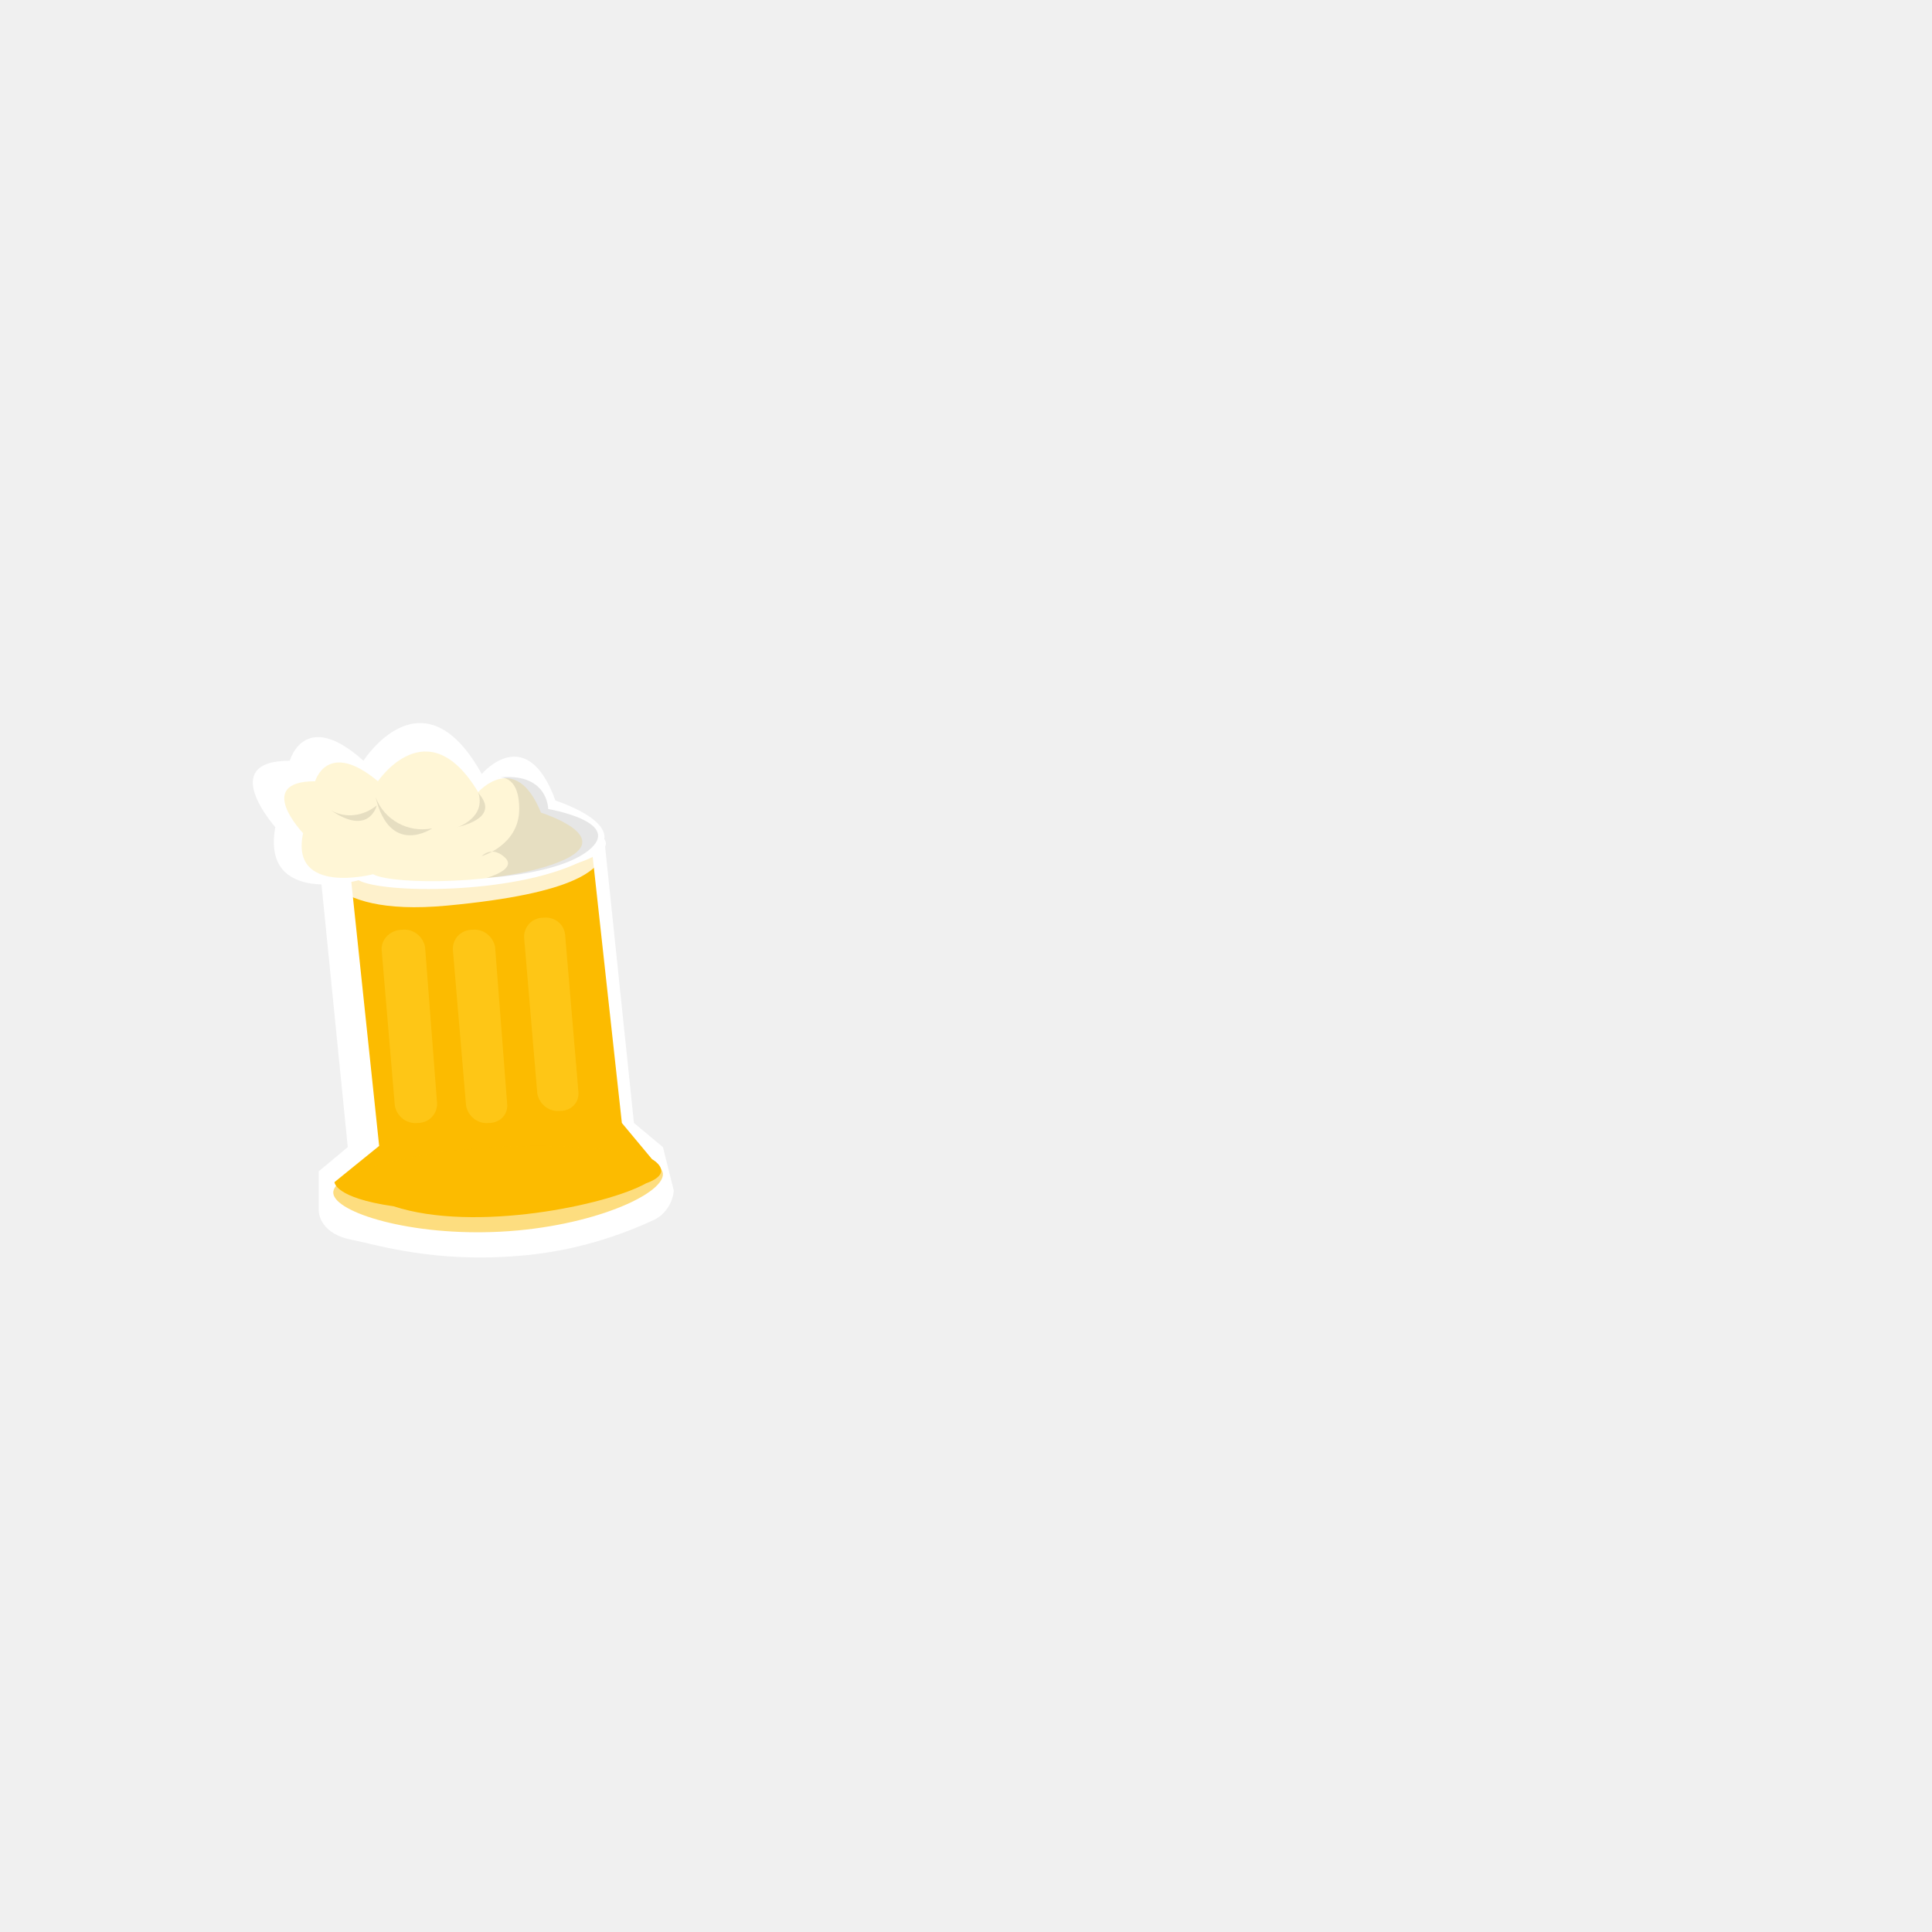
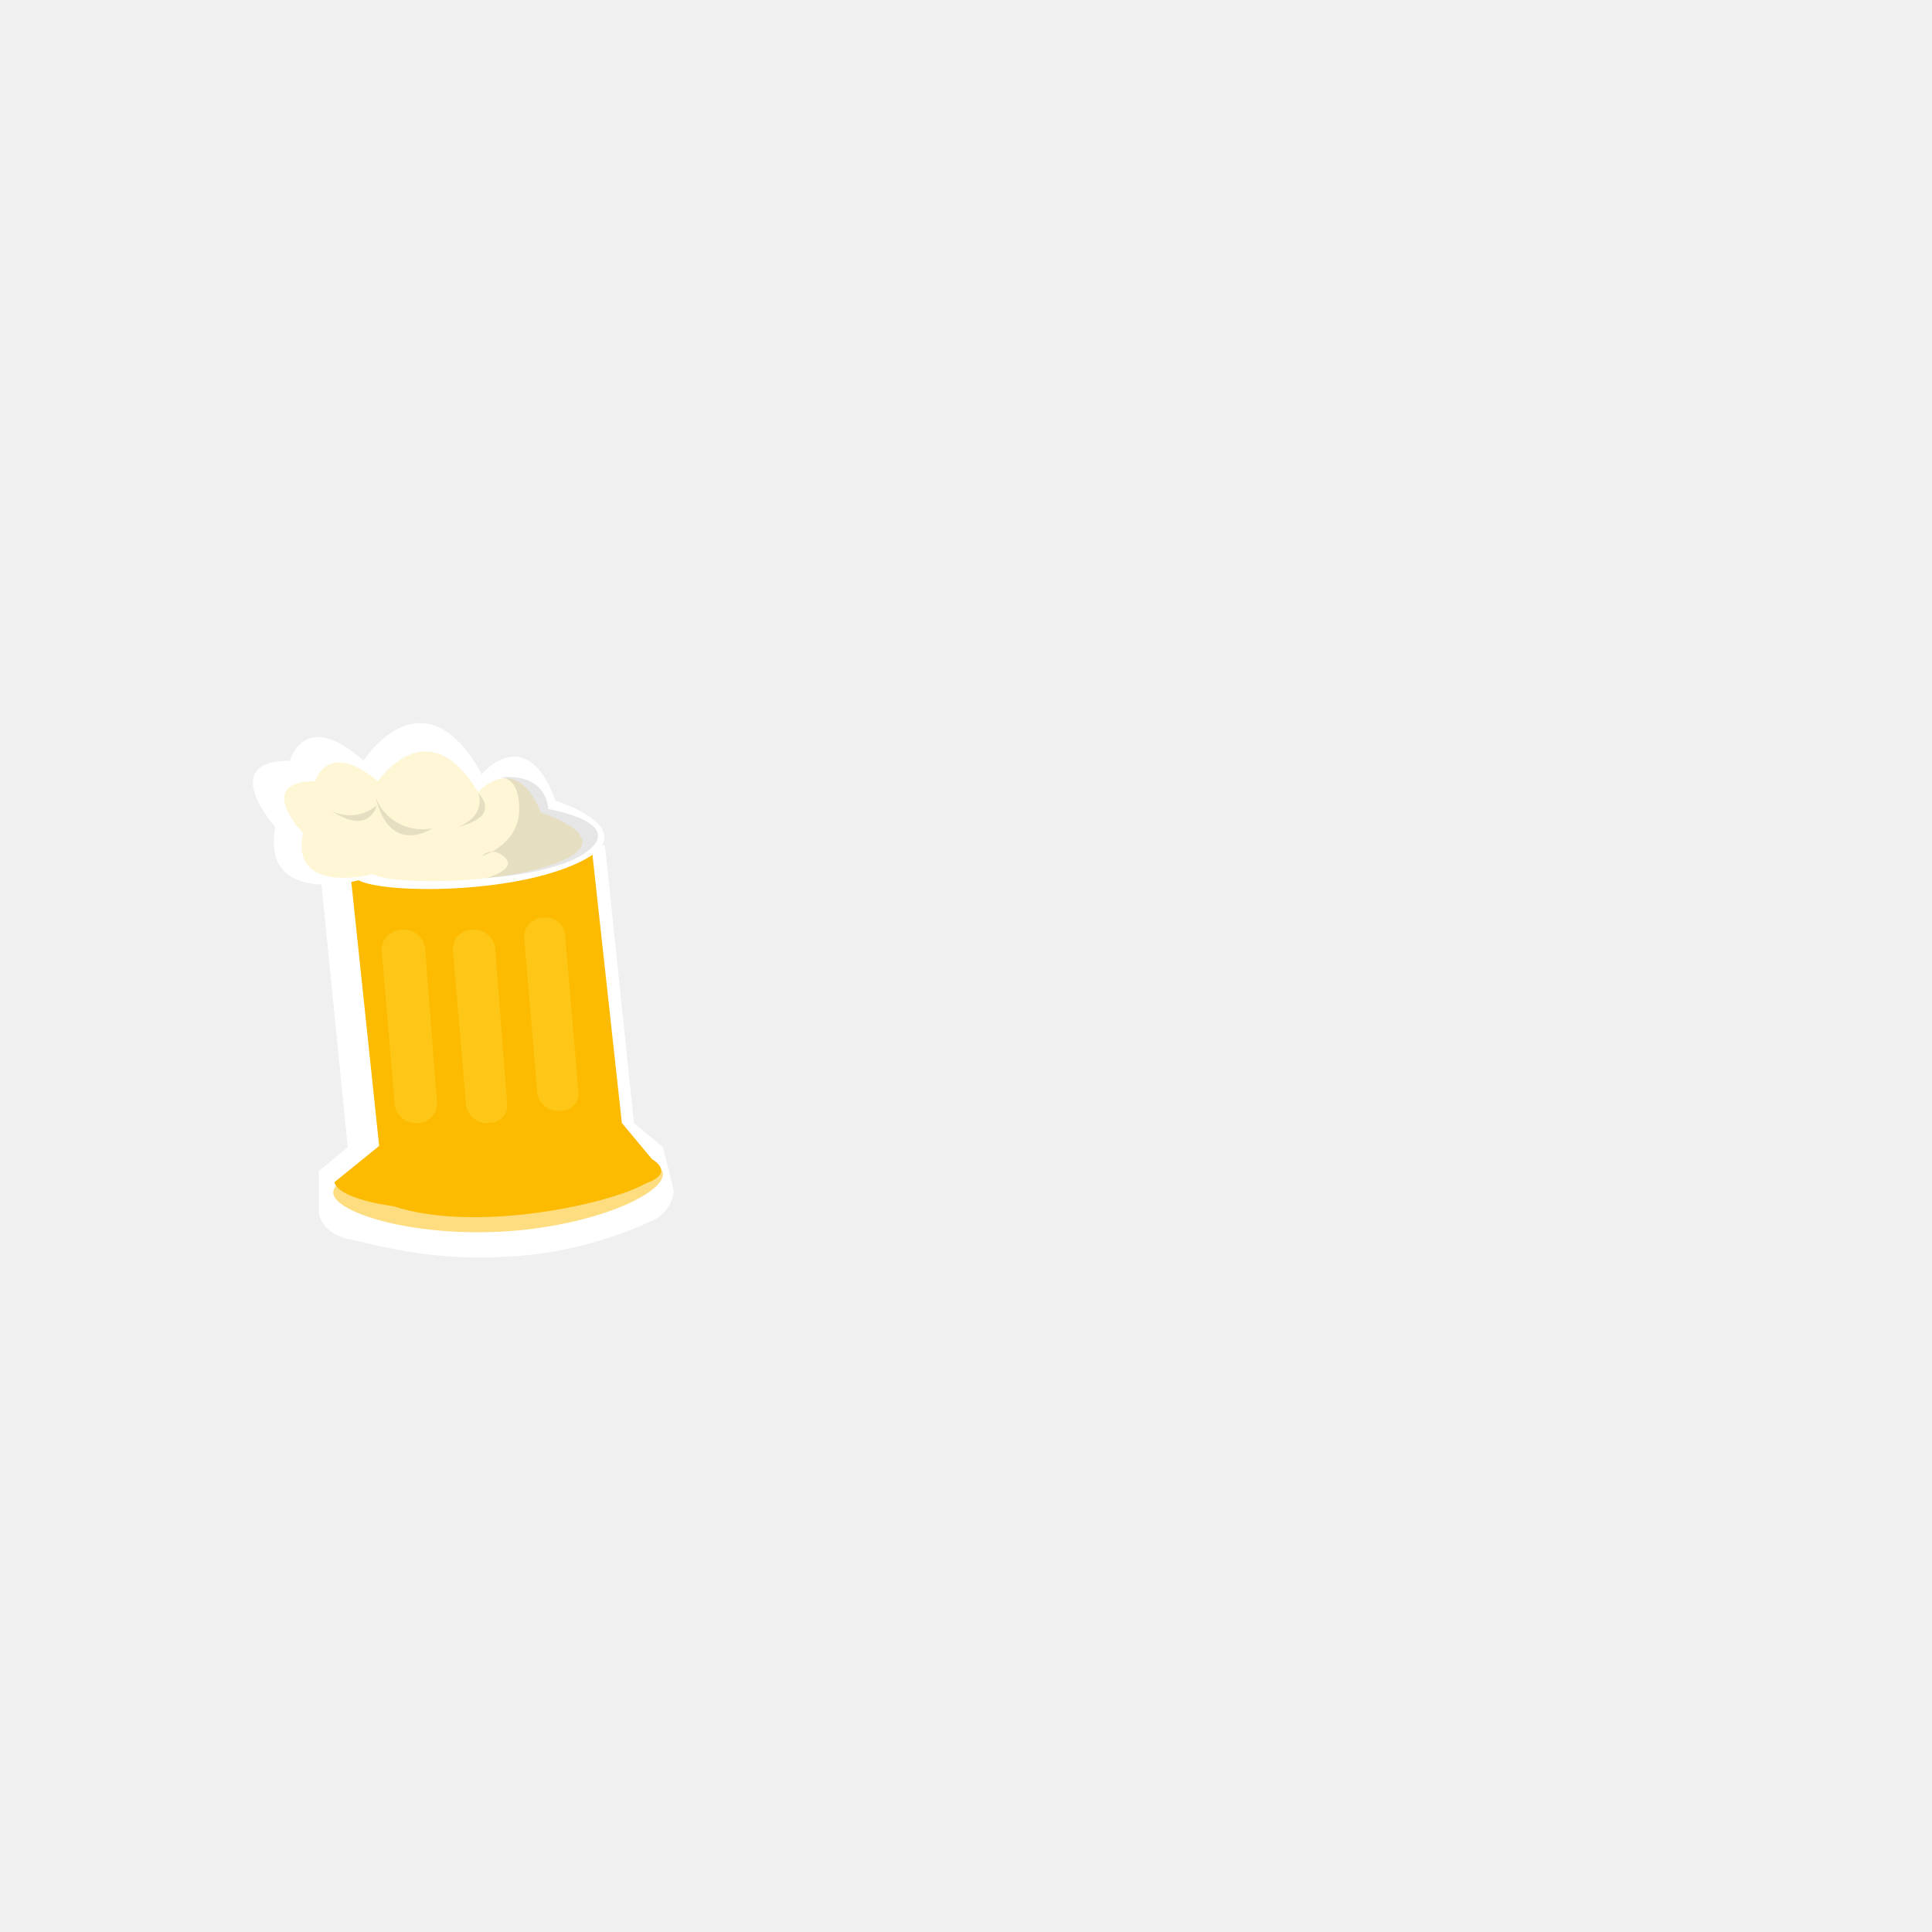
- <svg xmlns="http://www.w3.org/2000/svg" version="1.1" id="Layer_1" x="0px" y="0px" viewBox="0 0 160 160" style="enable-background:new 0 0 160 160;" xml:space="preserve">
-   <defs id="defs94" />
-   <style type="text/css" id="style2">
- 	.st0{fill:#FFFFFF;}
- 	.st1{fill:url(#SVGID_1_);}
- 	.st2{opacity:0.5;fill:url(#SVGID_2_);enable-background:new    ;}
- 	.st3{fill:url(#SVGID_3_);}
- 	.st4{fill:url(#SVGID_4_);}
- 	.st5{fill:url(#SVGID_5_);}
- 	.st6{fill:url(#SVGID_6_);}
- 	.st7{fill:url(#SVGID_7_);}
- 	.st8{opacity:0.1;}
- </style>
-   <path class="st0" d="M26.4,71l2.4,24l-2.4,2v3.3c0,0,0,1.7,2.4,2.3c2.5,0.5,7.1,2,14.2,1.4c3.8-0.3,7.5-1.3,11-2.9  c1-0.4,1.7-1.4,1.8-2.5L54.9,95l-2.4-2l-2.4-23" id="path6" />
-   <linearGradient id="SVGID_1_" gradientUnits="userSpaceOnUse" x1="29.073" y1="75.558" x2="50.723" y2="77.258" gradientTransform="matrix(1 0 0 -1 0 162)">
-     <stop offset="0" style="stop-color:#FFD22D" id="stop8" />
-     <stop offset="0.87" style="stop-color:#FCB22B" id="stop10" />
-     <stop offset="1" style="stop-color:#F28312" id="stop12" />
-   </linearGradient>
-   <path class="st1" d="M28.9,71.2l2.5,23.7l-3.7,3c0,0,0,1.3,4.9,2c6.7,2.2,17.7-0.1,20.9-1.9c2.5-0.9,0.5-2,0.5-2l-2.5-3L49,70.2  L28.9,71.2z" id="path15" style="fill:#fcbb00;fill-opacity:1" />
-   <ellipse transform="matrix(0.9984 -5.651854e-02 5.651854e-02 0.9984 -3.9248 2.2749)" class="st0" cx="38.3" cy="70.5" rx="11.9" ry="2.5" id="ellipse17" />
-   <linearGradient id="SVGID_2_" gradientUnits="userSpaceOnUse" x1="29.678" y1="63.673" x2="57.032" y2="63.673" gradientTransform="matrix(1 0 0 -1 -2.15 162.12)">
-     <stop offset="0" style="stop-color:#FFD22D" id="stop19" />
-     <stop offset="0.87" style="stop-color:#FCB22B" id="stop21" />
-     <stop offset="1" style="stop-color:#F28312" id="stop23" />
-   </linearGradient>
-   <path class="st2" d="M54.9,97.2c0.1,1.7-5.9,4.4-13.4,4.8s-13.8-1.6-13.9-3.2s5.9-3.4,13.5-3.8S54.7,95.5,54.9,97.2z" id="path26" style="fill:#fcbb00;fill-opacity:1" />
-   <linearGradient id="SVGID_3_" gradientUnits="userSpaceOnUse" x1="61.138" y1="540.057" x2="64.868" y2="540.347" gradientTransform="matrix(1 -7.000000e-02 -5.000000e-02 -0.8 0.33 521.25)">
-     <stop offset="0" style="stop-color:#FFD22D;stop-opacity:0" id="stop28" />
-     <stop offset="0.81" style="stop-color:#FFFCEF;stop-opacity:0.7" id="stop30" />
-     <stop offset="1" style="stop-color:#FFFFFF;stop-opacity:0.8" id="stop32" />
-   </linearGradient>
-   <path class="st3" d="M34.6,93L34.6,93c-0.9,0.1-1.7-0.5-1.9-1.4l-1.1-13c0-0.9,0.8-1.6,1.7-1.6c0,0,0,0,0,0l0,0  c0.9-0.1,1.7,0.5,1.9,1.4l1,13C36.2,92.3,35.5,93,34.6,93z" id="path35" style="fill:#ffd22d;fill-opacity:0.502" />
-   <linearGradient id="SVGID_4_" gradientUnits="userSpaceOnUse" x1="67.059" y1="539.628" x2="70.789" y2="539.918" gradientTransform="matrix(1 -7.000000e-02 -5.000000e-02 -0.8 0.33 521.32)">
-     <stop offset="0" style="stop-color:#FFD22D;stop-opacity:0" id="stop37" />
-     <stop offset="0.81" style="stop-color:#FFFCEF;stop-opacity:0.7" id="stop39" />
-     <stop offset="1" style="stop-color:#FFFFFF;stop-opacity:0.8" id="stop41" />
-   </linearGradient>
-   <path class="st4" d="M40.5,93L40.5,93c-0.9,0.1-1.7-0.5-1.9-1.4l-1.1-13c0-0.9,0.7-1.6,1.6-1.6c0,0,0,0,0,0l0,0  c0.9-0.1,1.7,0.5,1.9,1.4l1,13C42.1,92.3,41.4,93,40.5,93z" id="path44" style="fill:#ffd22d;fill-opacity:0.502" />
-   <linearGradient id="SVGID_5_" gradientUnits="userSpaceOnUse" x1="73.05" y1="540.432" x2="76.78" y2="540.722" gradientTransform="matrix(1 -7.000000e-02 -5.000000e-02 -0.8 0.34 521.38)">
-     <stop offset="0" style="stop-color:#FFD22D;stop-opacity:0" id="stop46" />
-     <stop offset="0.81" style="stop-color:#FFFCEF;stop-opacity:0.7" id="stop48" />
-     <stop offset="1" style="stop-color:#FFFFFF;stop-opacity:0.8" id="stop50" />
-   </linearGradient>
-   <path class="st5" d="M46.4,92L46.4,92c-0.9,0.1-1.7-0.5-1.9-1.4l-1.1-13c0-0.9,0.7-1.6,1.6-1.6c0,0,0,0,0,0l0,0  c0.9-0.1,1.7,0.5,1.8,1.4l1.1,13C48,91.3,47.3,92,46.4,92z" id="path53" style="fill:#ffd22d;fill-opacity:0.502" />
-   <linearGradient id="SVGID_6_" gradientUnits="userSpaceOnUse" x1="21.214" y1="140.707" x2="21.384" y2="124.757" gradientTransform="matrix(1 0 0 -0.8 0 -1094.52)">
-     <stop offset="0" style="stop-color:#FFD22D;stop-opacity:0" id="stop55" />
-     <stop offset="0.81" style="stop-color:#FFFCEF;stop-opacity:0.7" id="stop57" />
-     <stop offset="1" style="stop-color:#FFFFFF;stop-opacity:0.8" id="stop59" />
-   </linearGradient>
-   <path class="st6" d="M50.1,70c0,2-2.4,4-13.1,5s-10.7-4-10.7-4" id="path62" />
-   <path class="st0" d="M29.7,72.9c0,0-8.1,2.2-6.9-4.4c0,0-4.9-5.5,1.2-5.5c0,0,1.2-4.4,6.1,0c0,0,4.9-7.7,9.8,1.1  c0,0,3.7-4.4,6.1,2.2c0,0,7.6,2.4,2,5.1S31.7,74,29.7,72.9z" id="path64" />
-   <linearGradient id="SVGID_7_" gradientUnits="userSpaceOnUse" x1="25.669" y1="93.608" x2="45.059" y2="95.128" gradientTransform="matrix(1 0 0 -1 0 162)">
-     <stop offset="0" style="stop-color:#FFD22D;stop-opacity:0.5" id="stop66" />
-     <stop offset="0.81" style="stop-color:#FFFCEF;stop-opacity:0.7" id="stop68" />
-     <stop offset="1" style="stop-color:#FFFFFF;stop-opacity:0.8" id="stop70" />
-   </linearGradient>
-   <path class="st7" d="M30.9,72.4c0,0-6.9,1.8-5.8-3.4c0,0-4.1-4.3,1-4.3c0,0,1-3.5,5.2,0c0,0,4.1-6.1,8.3,0.9c0,0,3.1-3.5,5.2,1.7  c0,0,6.4,2,1.7,4S32.5,73.3,30.9,72.4z" id="path73" style="fill:#ffefae;fill-opacity:0.5" />
-   <g class="st8" id="g77">
-     <path d="M41.2,64.4c0,0,1.8-0.4,1.8,2.6s-3.1,3.9-3.1,3.9s0.8-0.9,1.9,0.1s-1.5,1.7-1.5,1.7s6.4-0.3,8.7-2.5S45.4,67,45.4,67   S45.4,63.9,41.2,64.4z" id="path75" />
+ <svg xmlns="http://www.w3.org/2000/svg" viewBox="0 0 160 160">
+   <path d="M26.4 71l2.4 24-2.4 2v3.3s0 1.7 2.4 2.3c2.5.5 7.1 2 14.2 1.4 3.8-.3 7.5-1.3 11-2.9a3 3 0 001.8-2.5l-.9-3.6-2.4-2-2.4-23" fill="#fff" />
+   <g fill="#fcbb00">
+     <path d="M28.9 71.2l2.5 23.7-3.7 3s0 1.3 4.9 2c6.7 2.2 17.7-.1 20.9-1.9 2.5-.9.5-2 .5-2l-2.5-3L49 70.2l-20.1 1z" />
+     <path d="M54.9 97.2c.1 1.7-5.9 4.4-13.4 4.8s-13.8-1.6-13.9-3.2 5.9-3.4 13.5-3.8 13.6.5 13.8 2.2z" opacity=".5" />
  </g>
-   <g class="st8" id="g81">
-     <path d="M31.1,66c0.7,1.9,2.7,3,4.7,2.6C35.8,68.6,32.3,71,31.1,66z" id="path79" />
+   <g fill="#ffd22d" fill-opacity=".5">
+     <path d="M34.6 93c-.9.1-1.7-.5-1.9-1.4l-1.1-13c0-.9.8-1.6 1.7-1.6.9-.1 1.7.5 1.9 1.4l1 13c0 .9-.7 1.6-1.6 1.6z" />
+     <path d="M40.5 93c-.9.1-1.7-.5-1.9-1.4l-1.1-13c0-.9.7-1.6 1.6-1.6.9-.1 1.7.5 1.9 1.4l1 13c.1.9-.6 1.6-1.5 1.6z" />
+     <path d="M46.4 92c-.9.1-1.7-.5-1.9-1.4l-1.1-13c0-.9.7-1.6 1.6-1.6.9-.1 1.7.5 1.8 1.4l1.1 13c.1.9-.6 1.6-1.5 1.6z" />
  </g>
-   <g class="st8" id="g85">
-     <path d="M27.4,67.1c1.2,0.7,2.7,0.5,3.8-0.4C31.2,66.7,30.6,69.3,27.4,67.1z" id="path83" />
-   </g>
-   <g class="st8" id="g89">
-     <path d="M37.9,68.5c0,0,2.4-0.8,1.7-2.9C39.5,65.7,41.8,67.5,37.9,68.5z" id="path87" />
+   <path d="M29.7 72.9s-8.1 2.2-6.9-4.4c0 0-4.9-5.5 1.2-5.5 0 0 1.2-4.4 6.1 0 0 0 4.9-7.7 9.8 1.1 0 0 3.7-4.4 6.1 2.2 0 0 7.6 2.4 2 5.1S31.7 74 29.7 72.9z" fill="#fff" />
+   <path d="M30.9 72.4S24 74.2 25.1 69c0 0-4.1-4.3 1-4.3 0 0 1-3.5 5.2 0 0 0 4.1-6.1 8.3.9 0 0 3.1-3.5 5.2 1.7 0 0 6.4 2 1.7 4s-14 2-15.6 1.1z" fill="#ffefae" fill-opacity=".5" />
+   <g opacity=".1">
+     <path d="M41.2 64.4S43 64 43 67s-3.1 3.9-3.1 3.9.8-.9 1.9.1-1.5 1.7-1.5 1.7 6.4-.3 8.7-2.5-3.6-3.2-3.6-3.2 0-3.1-4.2-2.6z" />
+     <path d="M31.1 66c.7 1.9 2.7 3 4.7 2.6 0 0-3.5 2.4-4.7-2.6z" />
+     <path d="M27.4 67.1c1.2.7 2.7.5 3.8-.4 0 0-.6 2.6-3.8.4z" />
+     <path d="M37.9 68.5s2.4-.8 1.7-2.9c-.1.1 2.2 1.9-1.7 2.9z" />
  </g>
</svg>
